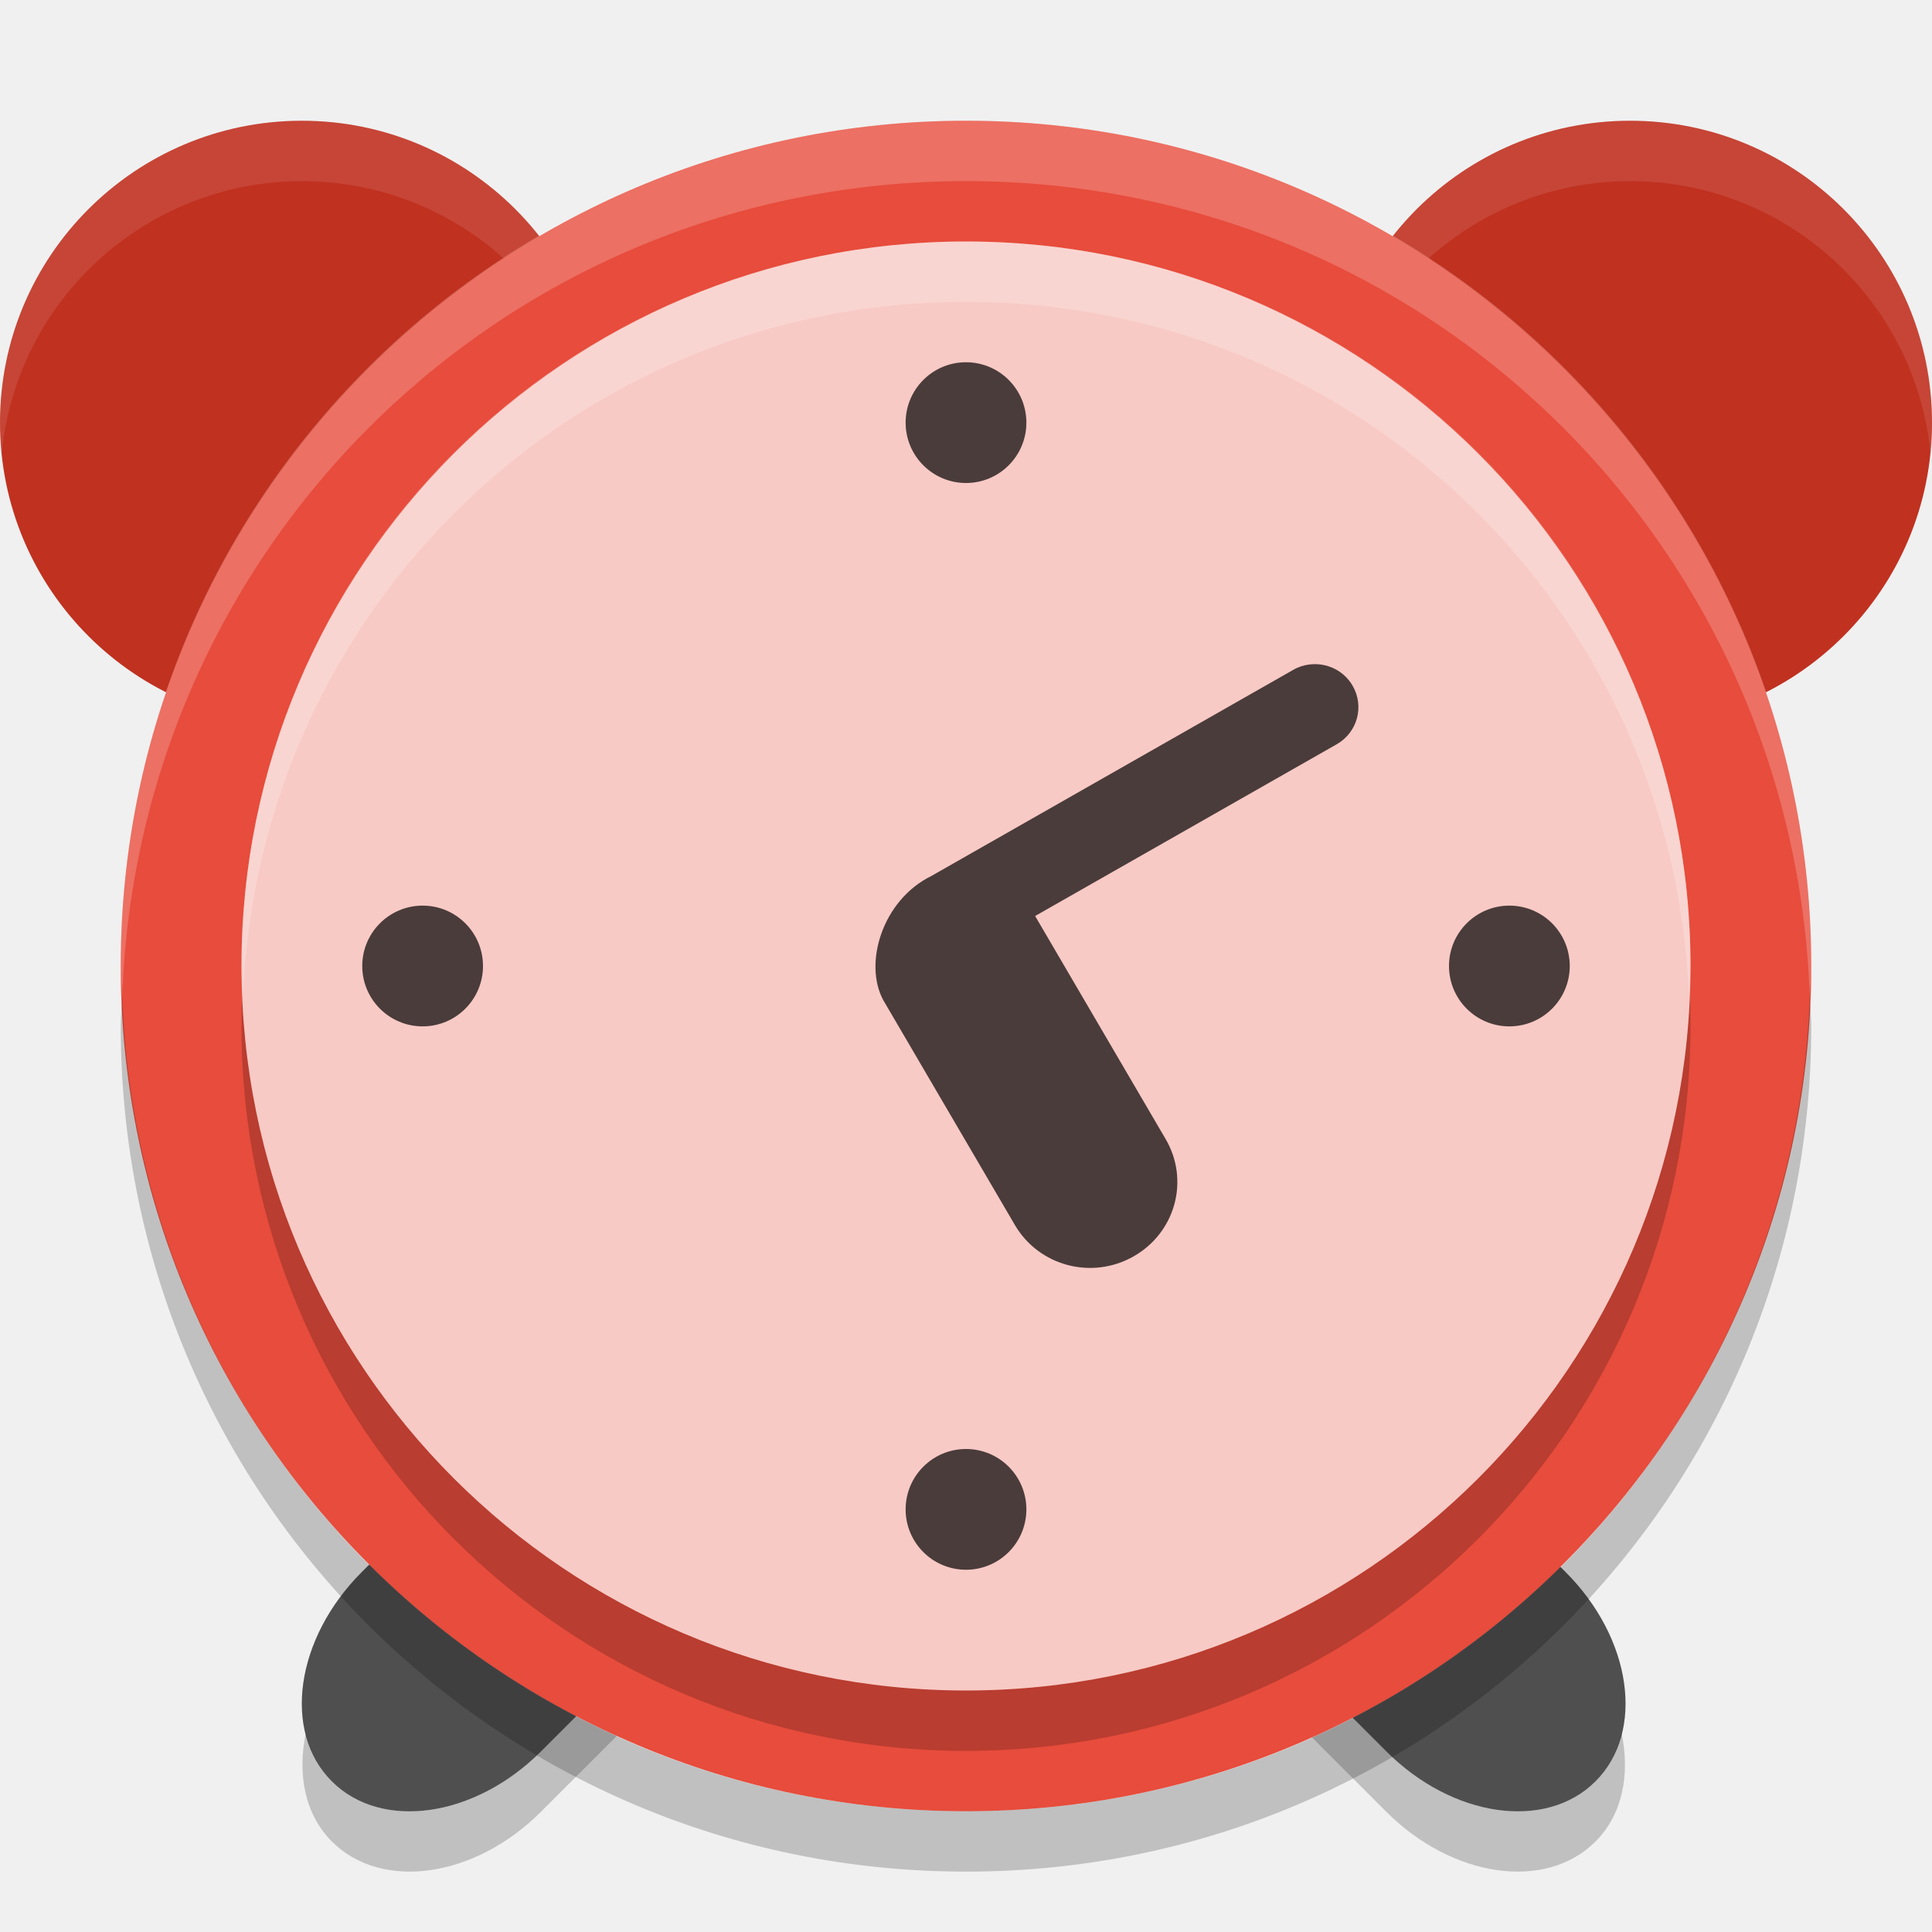
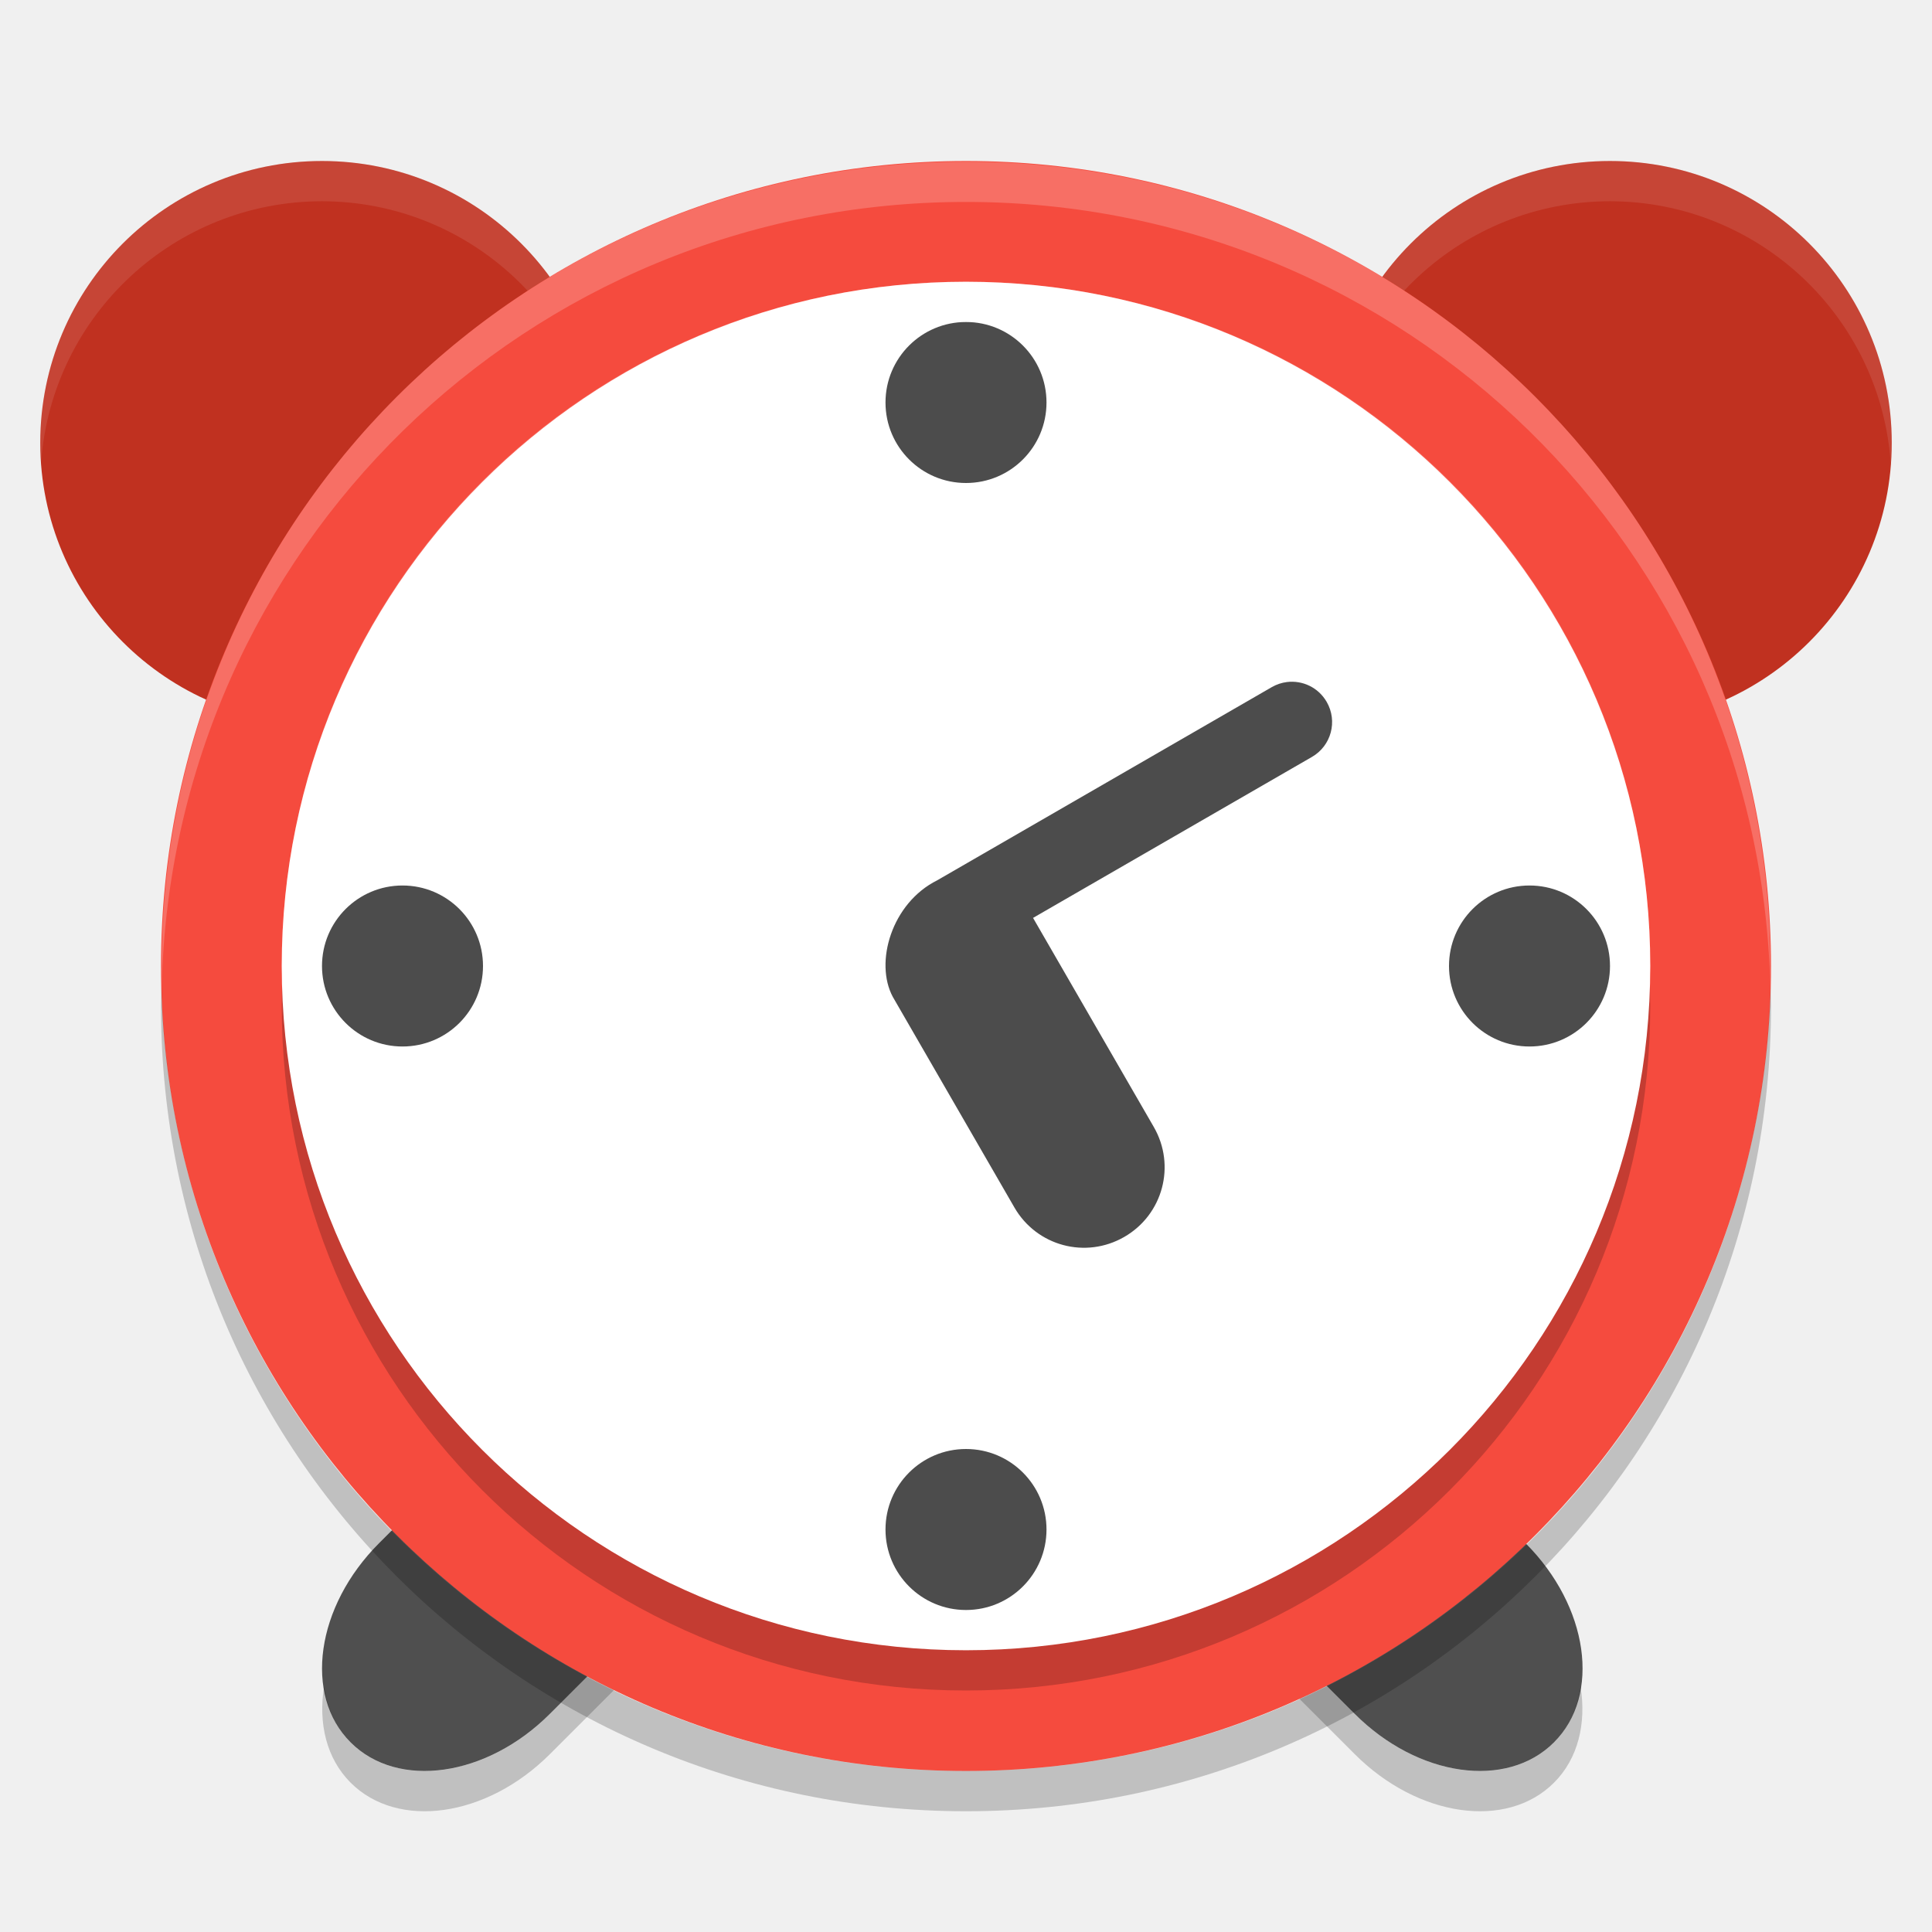
- <svg xmlns="http://www.w3.org/2000/svg" width="32" height="32" version="1">
-   <path fill="#4f4f4f" d="m11.257 22.079c-0.75-0.04-1.61 0.304-2.296 0.99l-2.97 2.97c-1.097 1.097-1.318 2.642-0.495 3.465 0.823 0.823 2.368 0.602 3.465-0.495l2.97-2.97c1.097-1.097 1.318-2.642 0.495-3.465-0.308-0.308-0.719-0.471-1.169-0.495zm9.408 0c-0.45 0.024-0.859 0.186-1.168 0.495-0.823 0.823-0.602 2.368 0.495 3.465l2.97 2.97c1.097 1.097 2.642 1.318 3.465 0.495 0.823-0.823 0.602-2.368-0.495-3.465l-2.97-2.97c-0.686-0.686-1.547-1.03-2.297-0.99z" />
-   <path style="fill:#c03120" d="m5 2a5 5 0 0 0 -5 5 5 5 0 0 0 5 5 5 5 0 0 0 5 -5 5 5 0 0 0 -5 -5zm22 0a5 5 0 0 0 -5 5 5 5 0 0 0 5 5 5 5 0 0 0 5 -5 5 5 0 0 0 -5 -5z" />
-   <path fill="#fff" style="opacity:0.1" d="m5 2a5 5 0 0 0 -5 5 5 5 0 0 0 0.027 0.516 5 5 0 0 1 4.973 -4.516 5 5 0 0 1 4.973 4.484 5 5 0 0 0 0.027 -0.484 5 5 0 0 0 -5 -5zm22 0a5 5 0 0 0 -5 5 5 5 0 0 0 0.027 0.516 5 5 0 0 1 4.973 -4.516 5 5 0 0 1 4.973 4.484 5 5 0 0 0 0.027 -0.484 5 5 0 0 0 -5 -5z" />
-   <path opacity=".2" d="m12.859 24.369c-0.119 0.576-0.427 1.17-0.927 1.67l-2.971 2.969c-1.097 1.097-2.64 1.317-3.463 0.494-0.22-0.22-0.36-0.493-0.433-0.795-0.143 0.686-0.014 1.348 0.433 1.795 0.823 0.823 2.366 0.603 3.463-0.494l2.971-2.971c0.803-0.803 1.129-1.844 0.927-2.668zm6.205 0c-0.201 0.824 0.125 1.865 0.928 2.668l2.969 2.971c1.097 1.097 2.642 1.317 3.465 0.494 0.447-0.447 0.576-1.109 0.433-1.795-0.073 0.302-0.213 0.575-0.433 0.795-0.823 0.823-2.368 0.603-3.465-0.494l-2.969-2.969c-0.5-0.5-0.808-1.094-0.928-1.67z" />
-   <rect fill="#e74c3c" width="28" height="28" x="2" y="2" rx="14" ry="14" />
-   <rect style="opacity:0.2" width="24" height="24" x="-29" y="-28" rx="12" ry="12" transform="matrix(0,-1,-1,0,0,0)" />
-   <path style="opacity:0.2;fill:#ffffff" d="m16 2c-7.756 0-14 6.244-14 14 0 0.169 0.019 0.333 0.025 0.5 0.264-7.521 6.387-13.5 13.975-13.5 7.587 0 13.711 5.979 13.975 13.5 0.005-0.167 0.025-0.331 0.025-0.5 0-7.756-6.244-14-14-14z" />
-   <rect style="fill:#f8cac5" width="24" height="24" x="-28" y="-28" rx="12" ry="12" transform="matrix(0,-1,-1,0,0,0)" />
-   <path style="opacity:0.7" d="M 16 6 A 1 1 0 0 0 15 7 A 1 1 0 0 0 16 8 A 1 1 0 0 0 17 7 A 1 1 0 0 0 16 6 z M 21.689 11.006 C 21.597 11.017 21.504 11.046 21.418 11.096 L 15.428 14.508 C 14.61 14.909 14.3 15.961 14.631 16.568 L 16.809 20.289 C 17.208 20.971 18.086 21.203 18.777 20.809 C 19.469 20.415 19.706 19.549 19.307 18.867 L 17.145 15.172 L 22.139 12.328 C 22.485 12.131 22.602 11.697 22.402 11.355 C 22.253 11.1 21.968 10.971 21.689 11.006 z M 7 15 A 1 1 0 0 0 6 16 A 1 1 0 0 0 7 17 A 1 1 0 0 0 8 16 A 1 1 0 0 0 7 15 z M 25 15 A 1 1 0 0 0 24 16 A 1 1 0 0 0 25 17 A 1 1 0 0 0 26 16 A 1 1 0 0 0 25 15 z M 16 24 A 1 1 0 0 0 15 25 A 1 1 0 0 0 16 26 A 1 1 0 0 0 17 25 A 1 1 0 0 0 16 24 z" />
-   <path opacity=".2" d="m2.025 16.5c-0.006 0.167-0.025 0.331-0.025 0.5 0 7.756 6.244 14 14 14s14-6.244 14-14c0-0.169-0.02-0.333-0.025-0.5-0.264 7.521-6.388 13.5-13.975 13.5-7.587 0-13.711-5.979-13.975-13.5z" />
-   <path style="opacity:0.2;fill:#ffffff" d="M 16 4 C 9.352 4 4 9.352 4 16 C 4 16.169 4.019 16.333 4.025 16.5 C 4.288 10.088 9.521 5 16 5 C 22.479 5 27.712 10.088 27.975 16.5 C 27.981 16.333 28 16.169 28 16 C 28 9.352 22.648 4 16 4 z" />
+ <svg xmlns="http://www.w3.org/2000/svg" width="48" height="48" version="1">
+   <path fill="#4f4f4f" d="m16.939 32.684c-1.071-0.057-2.3 0.435-3.279 1.414l-4.242 4.242c-1.567 1.567-1.882 3.774-0.707 4.949s3.382 0.86 4.949-0.707l4.242-4.242c1.567-1.567 1.882-3.774 0.707-4.949-0.441-0.441-1.027-0.673-1.67-0.707zm13.439 0c-0.643 0.034-1.227 0.266-1.668 0.707-1.175 1.175-0.86 3.382 0.707 4.949l4.242 4.242c1.567 1.567 3.774 1.882 4.949 0.707s0.86-3.382-0.707-4.949l-4.242-4.242c-0.979-0.979-2.21-1.471-3.281-1.414z" />
+   <path opacity=".2" d="m19.27 35.78c-0.14 0.877-0.601 1.794-1.367 2.561l-4.242 4.242c-1.568 1.567-3.775 1.882-4.95 0.707-0.374-0.374-0.58-0.858-0.66-1.387-0.146 0.916 0.06 1.786 0.66 2.387 1.175 1.175 3.382 0.86 4.949-0.707l4.242-4.242c1.068-1.068 1.538-2.427 1.367-3.561zm8.781 0c-0.171 1.133 0.299 2.493 1.367 3.561l4.242 4.242c1.567 1.567 3.774 1.882 4.949 0.707 0.6-0.6 0.806-1.471 0.66-2.387-0.08 0.529-0.286 1.013-0.66 1.387-1.175 1.175-3.382 0.86-4.949-0.707l-4.242-4.242c-0.766-0.766-1.227-1.684-1.367-2.561z" />
+   <path style="fill:#c03120" d="m8 4a7 7 0 0 0 -7 7 7 7 0 0 0 7 7 7 7 0 0 0 7 -7 7 7 0 0 0 -7 -7zm32 0a7 7 0 0 0 -7 7 7 7 0 0 0 7 7 7 7 0 0 0 7 -7 7 7 0 0 0 -7 -7z" />
+   <path fill="#fff" style="opacity:0.1" d="m8 4a7 7 0 0 0 -7 7 7 7 0 0 0 0.023 0.459 7 7 0 0 1 6.977 -6.459 7 7 0 0 1 6.977 6.541 7 7 0 0 0 0.023 -0.541 7 7 0 0 0 -7 -7zm32 0a7 7 0 0 0 -7 7 7 7 0 0 0 0.023 0.459 7 7 0 0 1 6.977 -6.459 7 7 0 0 1 6.977 6.541 7 7 0 0 0 0.023 -0.541 7 7 0 0 0 -7 -7z" />
+   <rect fill="#f54b3e" width="40" height="40" x="4" y="4" rx="20" ry="20" />
+   <path fill="#fff" style="opacity:0.2" d="m24 4.018c-11.07 0-19.982 8.912-19.982 19.982 0 0.168-0.004 0.333 0 0.5 0.264-10.837 9.08-19.483 19.982-19.483s19.718 8.646 19.982 19.482c0.004-0.167 0-0.332 0-0.5 0-11.069-8.912-19.981-19.982-19.981z" />
+   <rect style="opacity:0.2" width="34" height="34" x="-42" y="-41" rx="17" ry="17" transform="matrix(0,-1,-1,0,0,0)" />
+   <rect style="fill:#ffffff" width="34" height="34" x="-41" y="-41" rx="17" ry="17" transform="matrix(0,-1,-1,0,0,0)" />
+   <path style="opacity:0.7" d="M 24 8 C 22.895 8 22 8.895 22 10 C 22 11.105 22.895 12 24 12 C 25.105 12 26 11.105 26 10 C 26 8.895 25.105 8 24 8 z M 31.973 16.945 C 31.844 16.961 31.716 17.003 31.596 17.072 L 23.285 21.871 C 22.151 22.436 21.722 23.913 22.182 24.768 L 25.203 30 C 25.757 30.959 26.974 31.285 27.934 30.73 C 28.893 30.176 29.219 28.959 28.666 28 L 25.666 22.805 L 32.596 18.805 C 33.075 18.528 33.238 17.917 32.961 17.438 C 32.753 17.078 32.359 16.897 31.973 16.945 z M 10 22 C 8.895 22 8 22.895 8 24 C 8 25.105 8.895 26 10 26 C 11.105 26 12 25.105 12 24 C 12 22.895 11.105 22 10 22 z M 38 22 C 36.895 22 36 22.895 36 24 C 36 25.105 36.895 26 38 26 C 39.105 26 40 25.105 40 24 C 40 22.895 39.105 22 38 22 z M 24 36 C 22.895 36 22 36.895 22 38 C 22 39.105 22.895 40 24 40 C 25.105 40 26 39.105 26 38 C 26 36.895 25.105 36 24 36 z" />
+   <path opacity=".2" d="m4.012 24.5c-0.004 0.167-0.012 0.332-0.012 0.5 0 11.08 8.92 20 20 20s20-8.92 20-20c0-0.168-0.008-0.333-0.012-0.5-0.264 10.846-9.076 19.5-19.988 19.5s-19.724-8.654-19.988-19.5z" />
+   <path style="opacity:0.2;fill:#ffffff" d="M 24 7 C 14.582 7 7 14.582 7 24 C 7 24.169 7.021 24.332 7.025 24.5 C 7.291 15.317 14.751 8 24 8 C 33.249 8 40.709 15.317 40.975 24.5 C 40.979 24.332 41 24.169 41 24 C 41 14.582 33.418 7 24 7 z" />
</svg>
